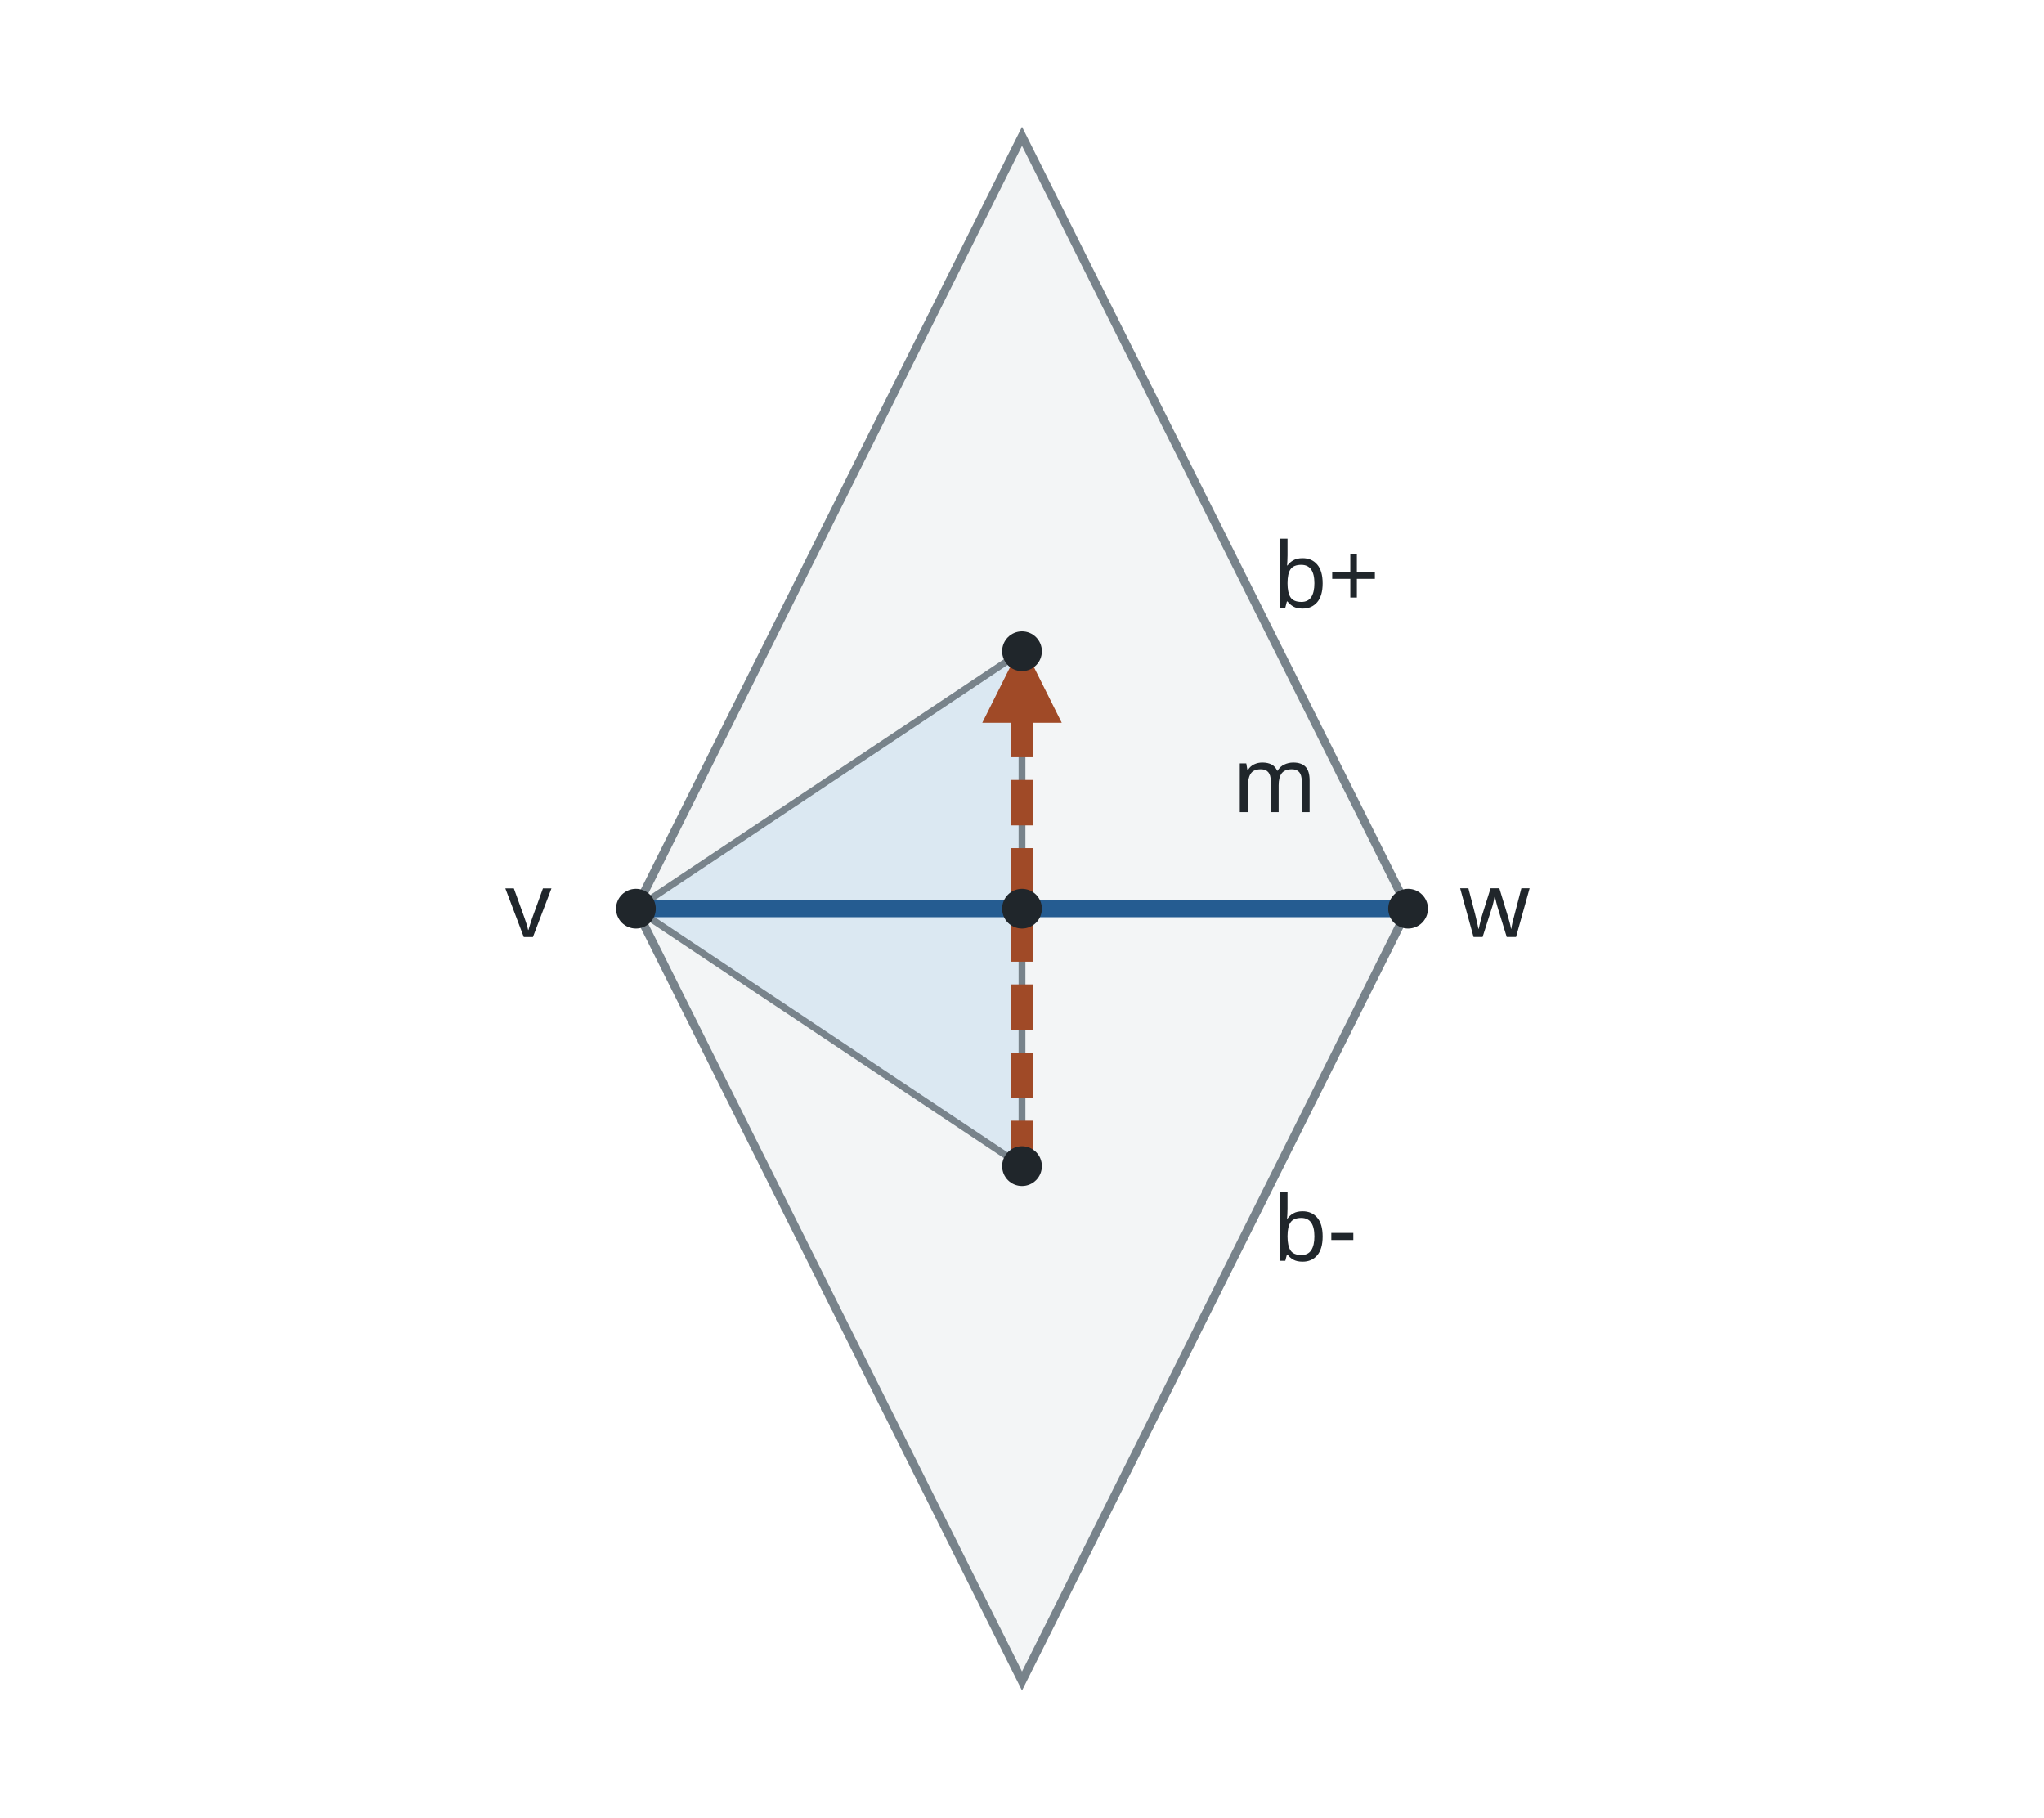
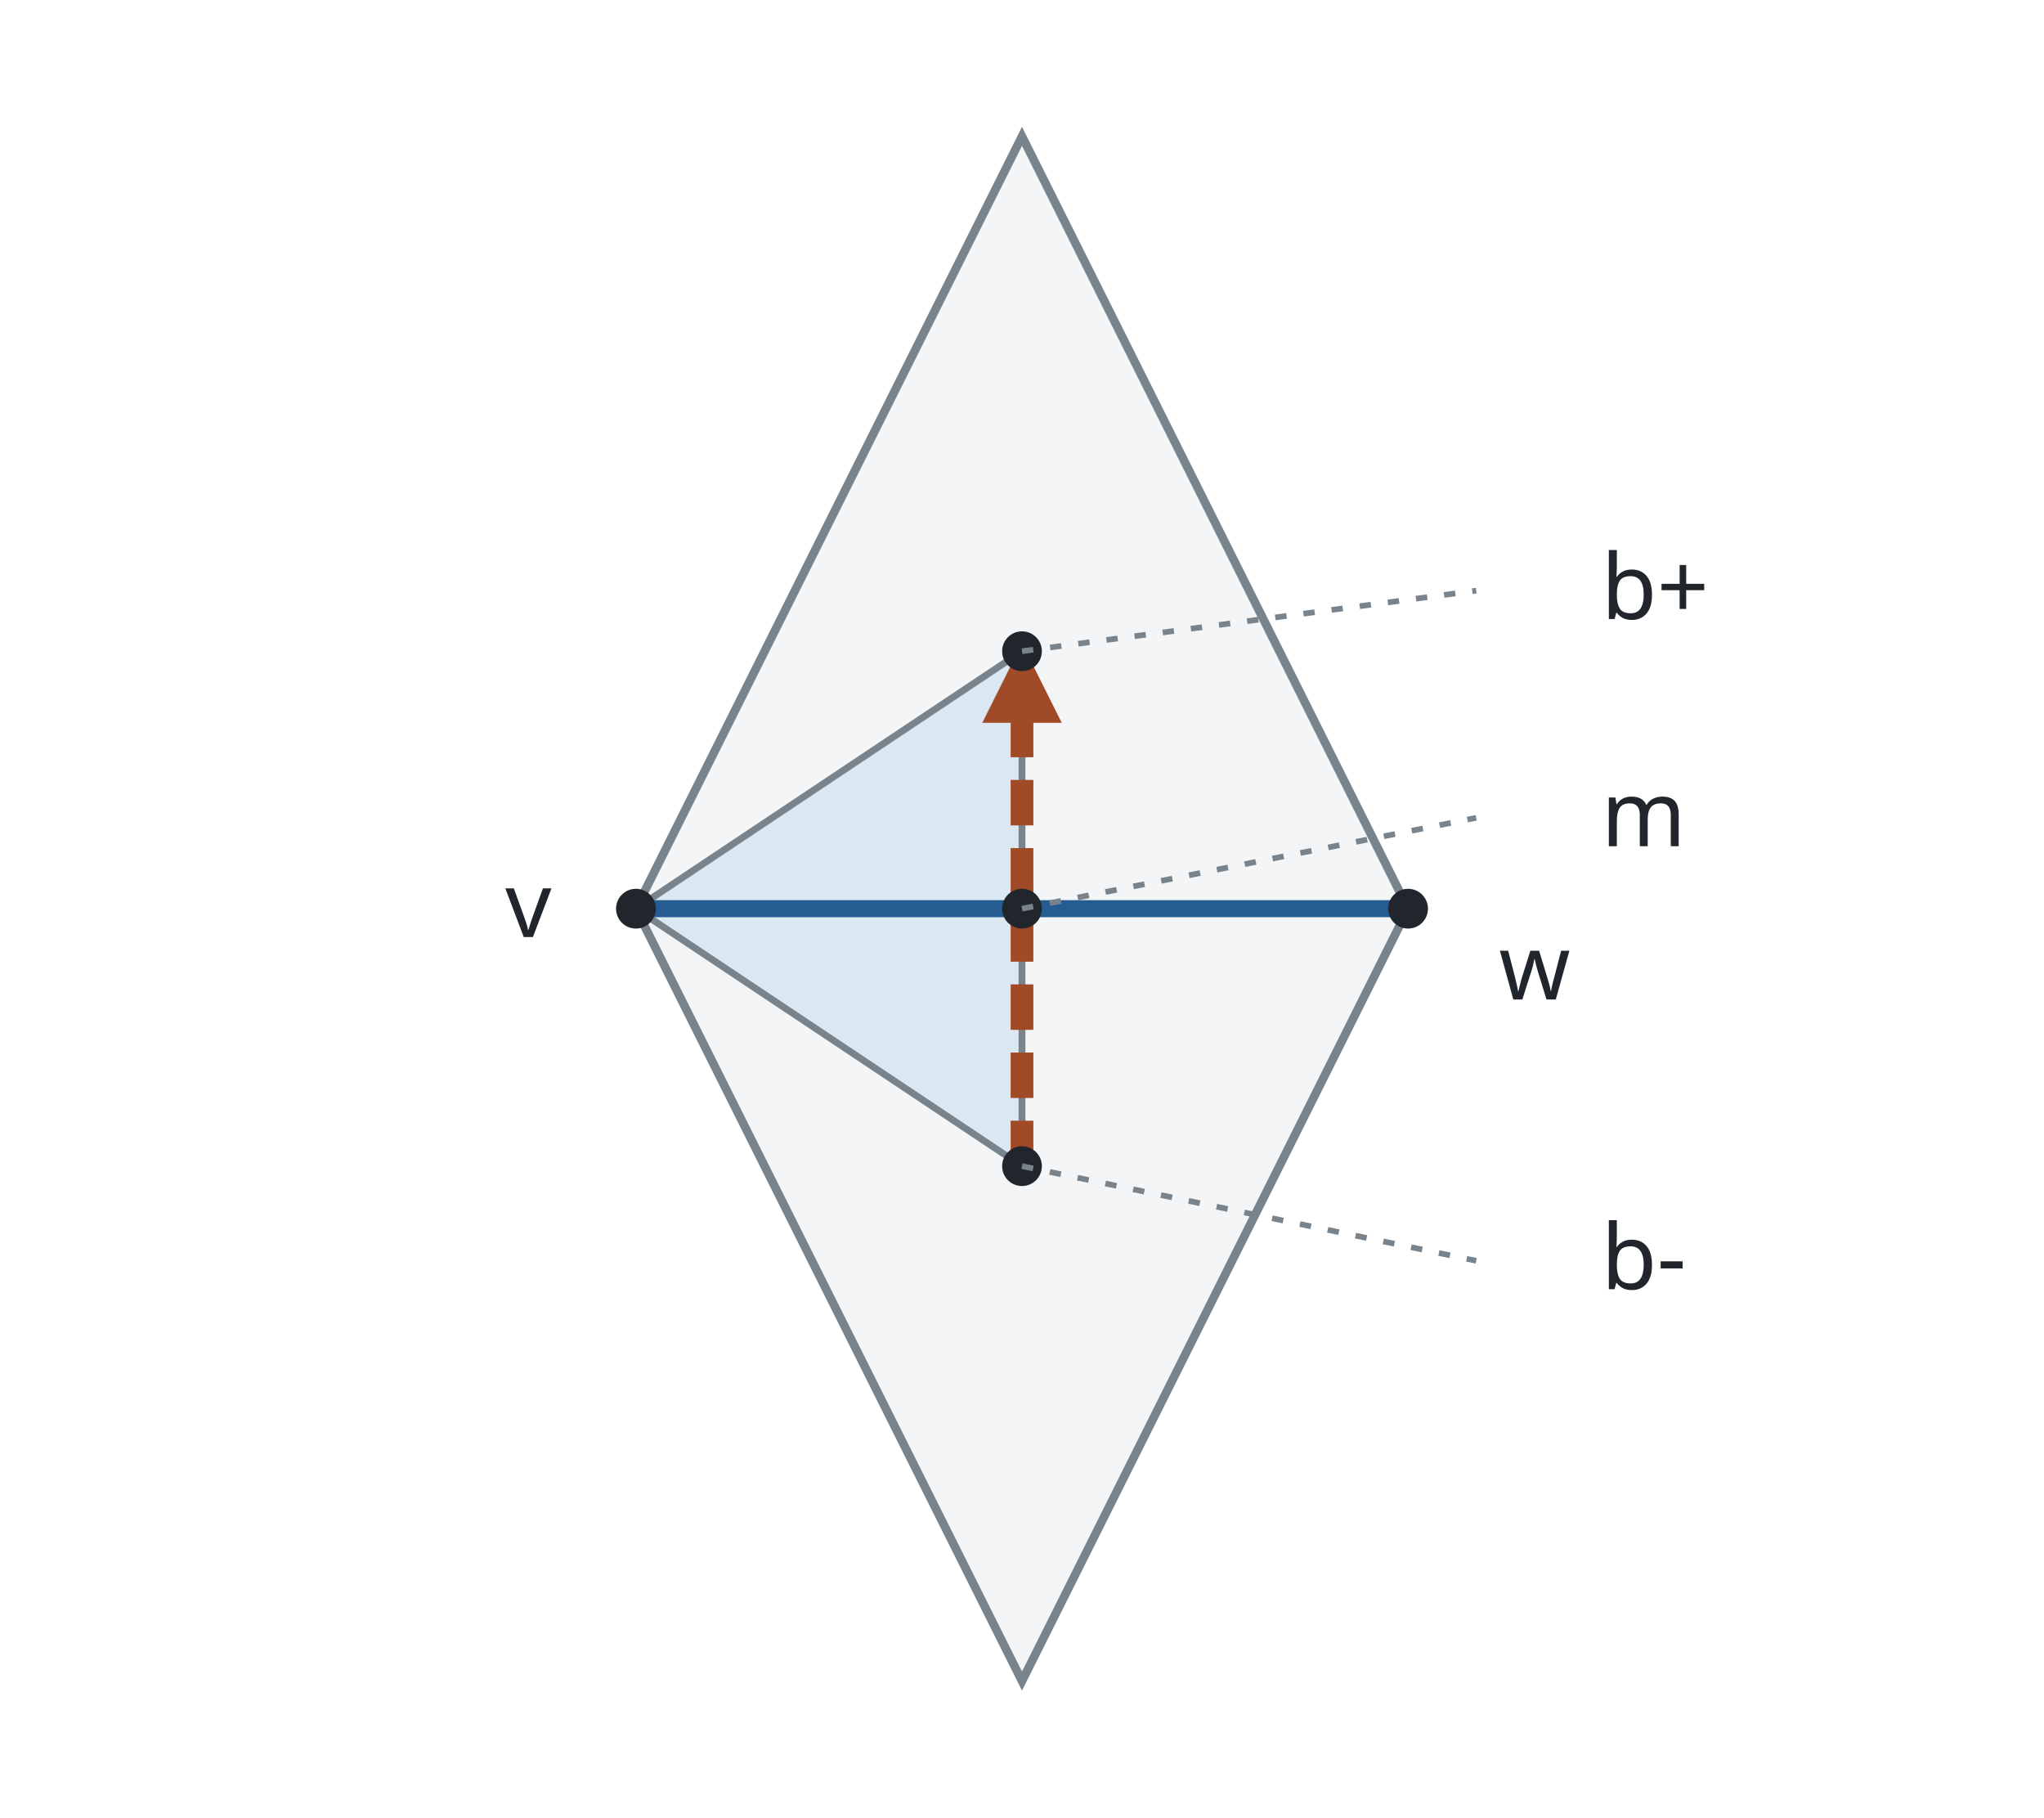
<svg xmlns="http://www.w3.org/2000/svg" viewBox="0 0 360 320" data-layout-lint="strict" role="img" aria-labelledby="title desc">
  <defs>
    <marker id="arrow" viewBox="0 0 10 10" refX="9" refY="5" markerWidth="3.5" markerHeight="3.5" orient="auto-start-reverse">
      <path d="M0 0 L10 5 L0 10 Z" fill="#a04a27" />
    </marker>
  </defs>
  <path d="M112 160 L248 160 L180 24 Z M112 160 L248 160 L180 296 Z" fill="#f3f5f6" stroke="#78838b" stroke-width="1.5" />
  <path d="M112 160 L180 160 L180 114.667 Z M112 160 L180 160 L180 205.333 Z" fill="#dbe8f2" stroke="#78838b" stroke-width="1.2" />
  <path d="M112 160 L248 160" stroke="#255c91" stroke-width="3" fill="none" data-series-group="edges" data-series-label="primal" />
  <path d="M180 205.333 L180 160 L180 114.667" stroke="#a04a27" stroke-width="4" stroke-dasharray="8 4" marker-end="url(#arrow)" fill="none" data-series-group="edges" data-series-label="dual" />
  <g fill="#20262b">
    <circle cx="112" cy="160" r="3.5" />
    <circle cx="248" cy="160" r="3.5" />
    <circle cx="180" cy="160" r="3.5" />
    <circle cx="180" cy="114.667" r="3.5" />
    <circle cx="180" cy="205.333" r="3.5" />
  </g>
+   <g stroke="#78838b" stroke-width="1" stroke-dasharray="2 3" fill="none">
+     <path d="M180 114.667 L260 104 M180 160 L260 144 M180 205.333 L260 222" />
+   </g>
  <g font-family="sans-serif" font-size="16" fill="#20262b">
    <text x="89" y="165">v</text>
-     <text x="257" y="165">w</text>
-     <text x="217" y="143">m</text>
-     <text x="224" y="107">b+</text>
-     <text x="224" y="222">b-</text>
+     <text x="264" y="176">w</text>
+     <text x="282" y="149">m</text>
+     <text x="282" y="109">b+</text>
+     <text x="282" y="227">b-</text>
  </g>
</svg>
